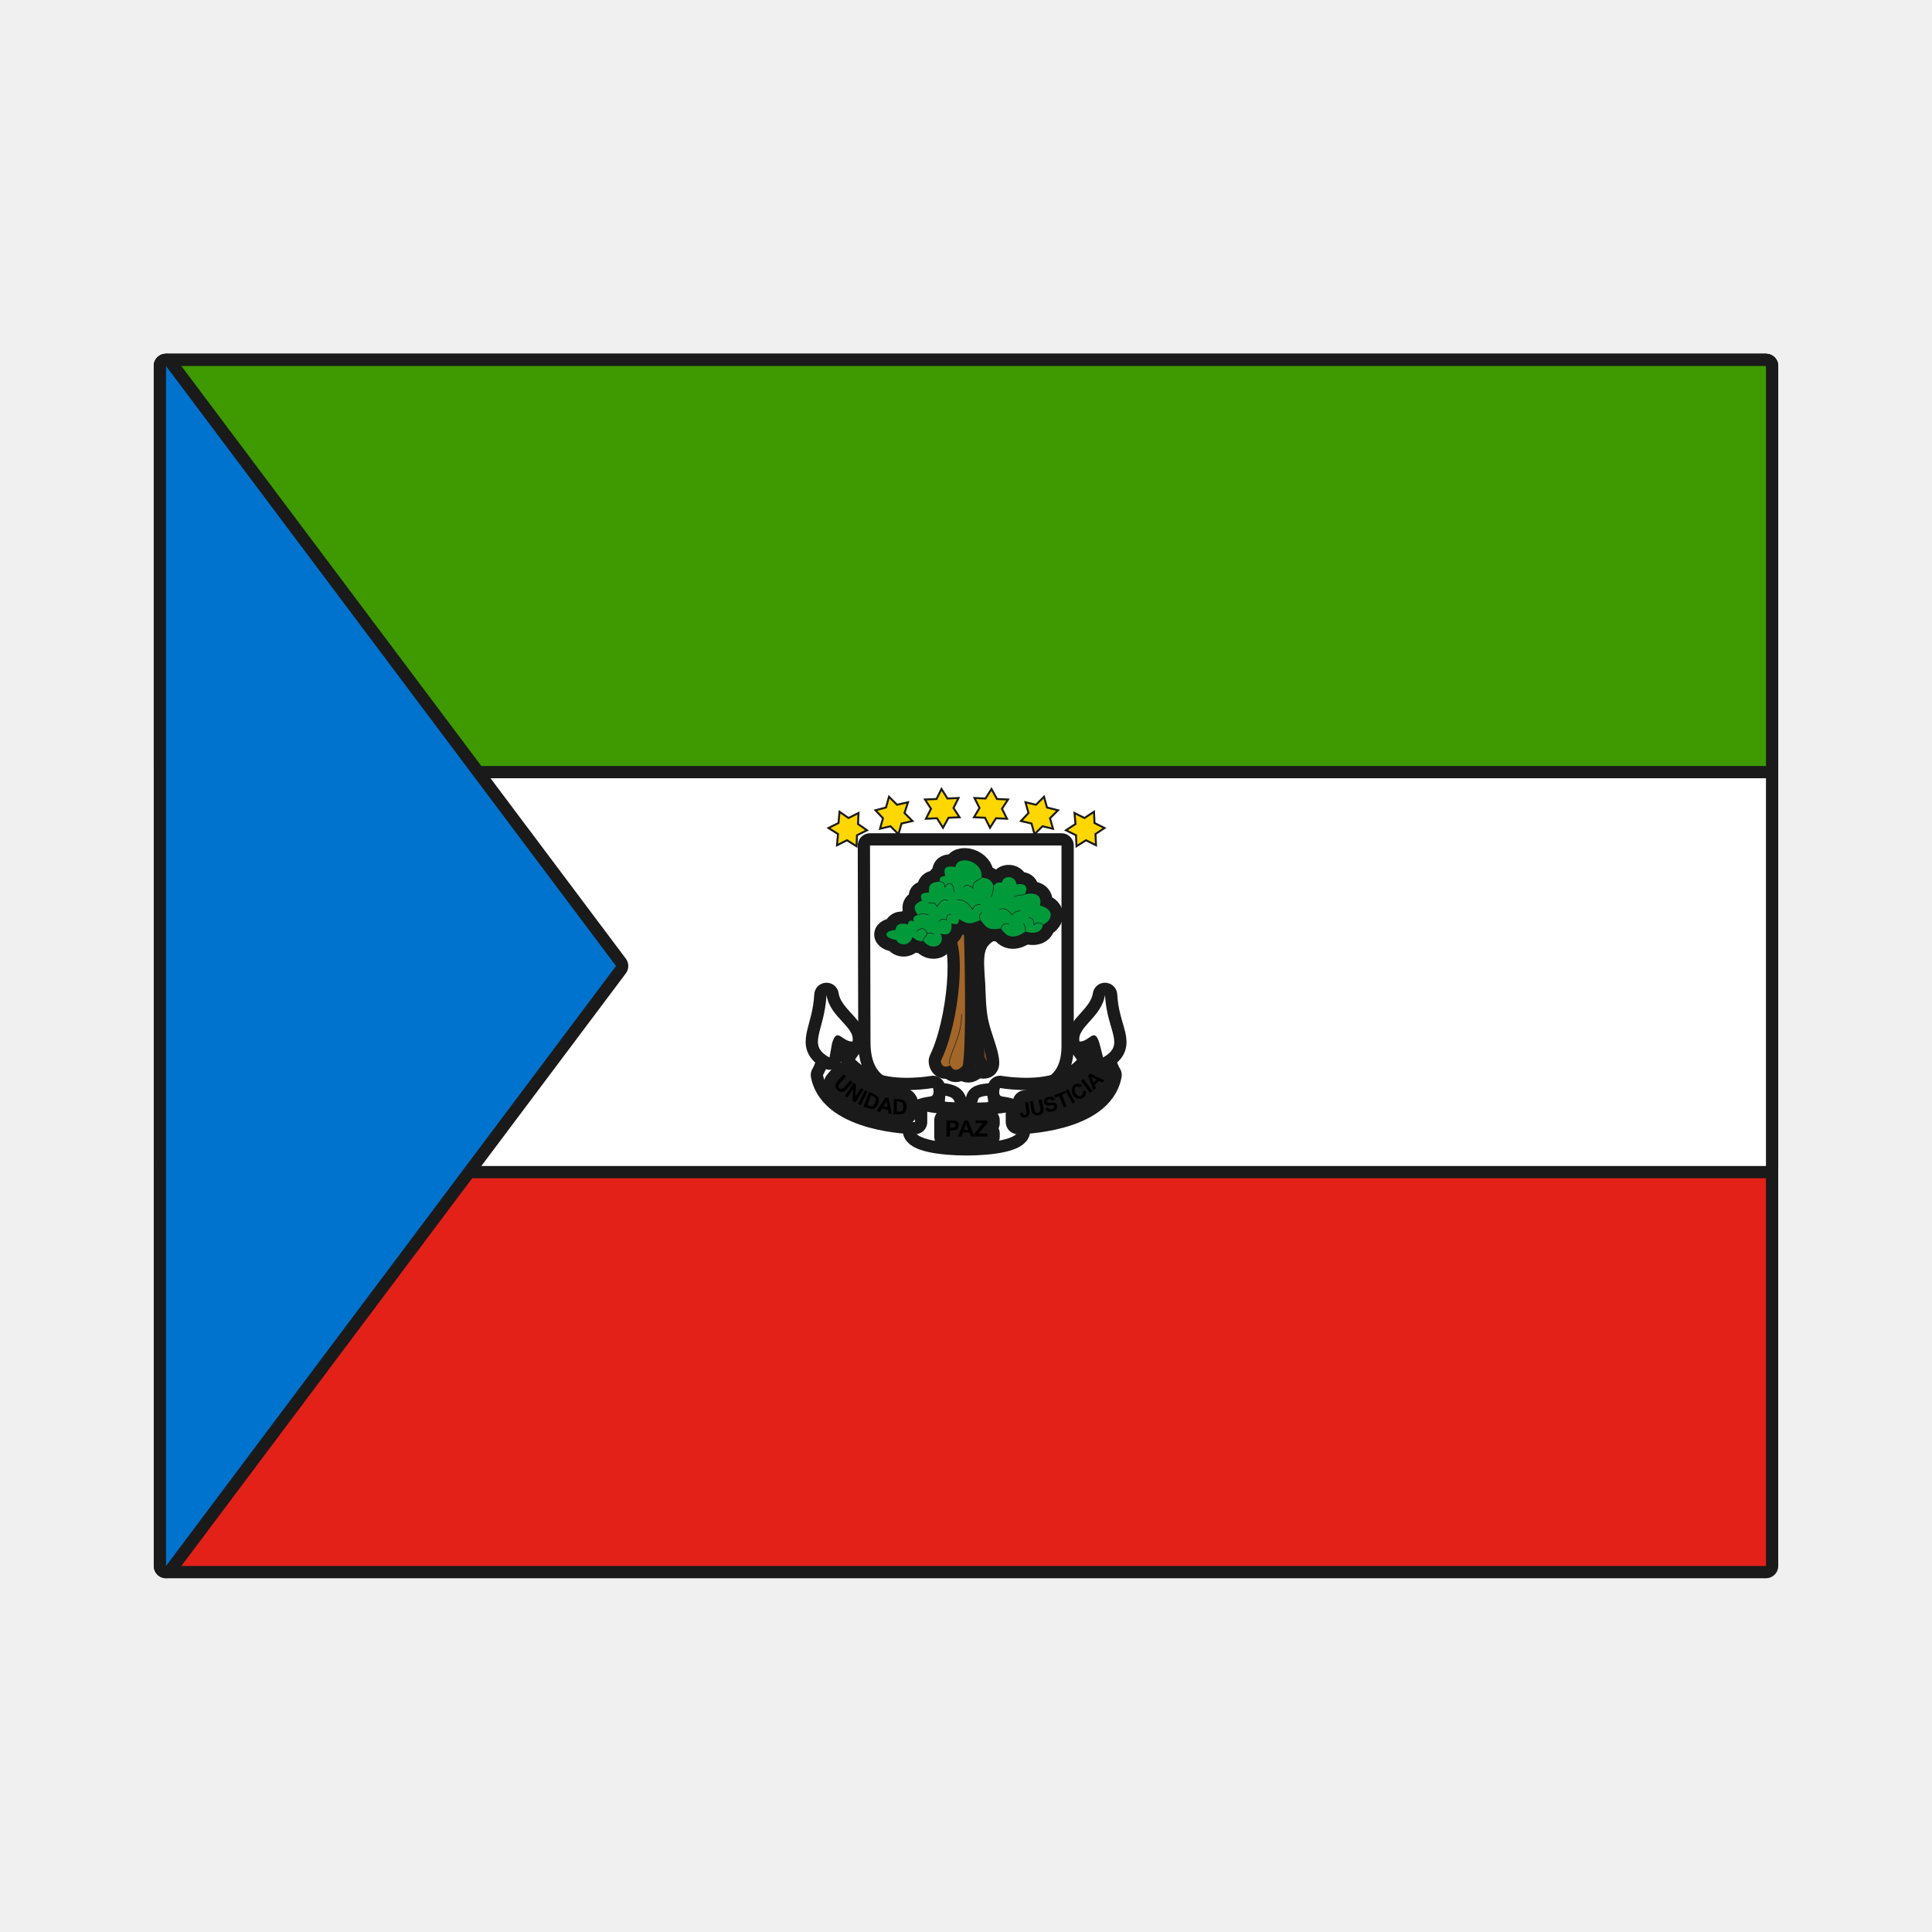
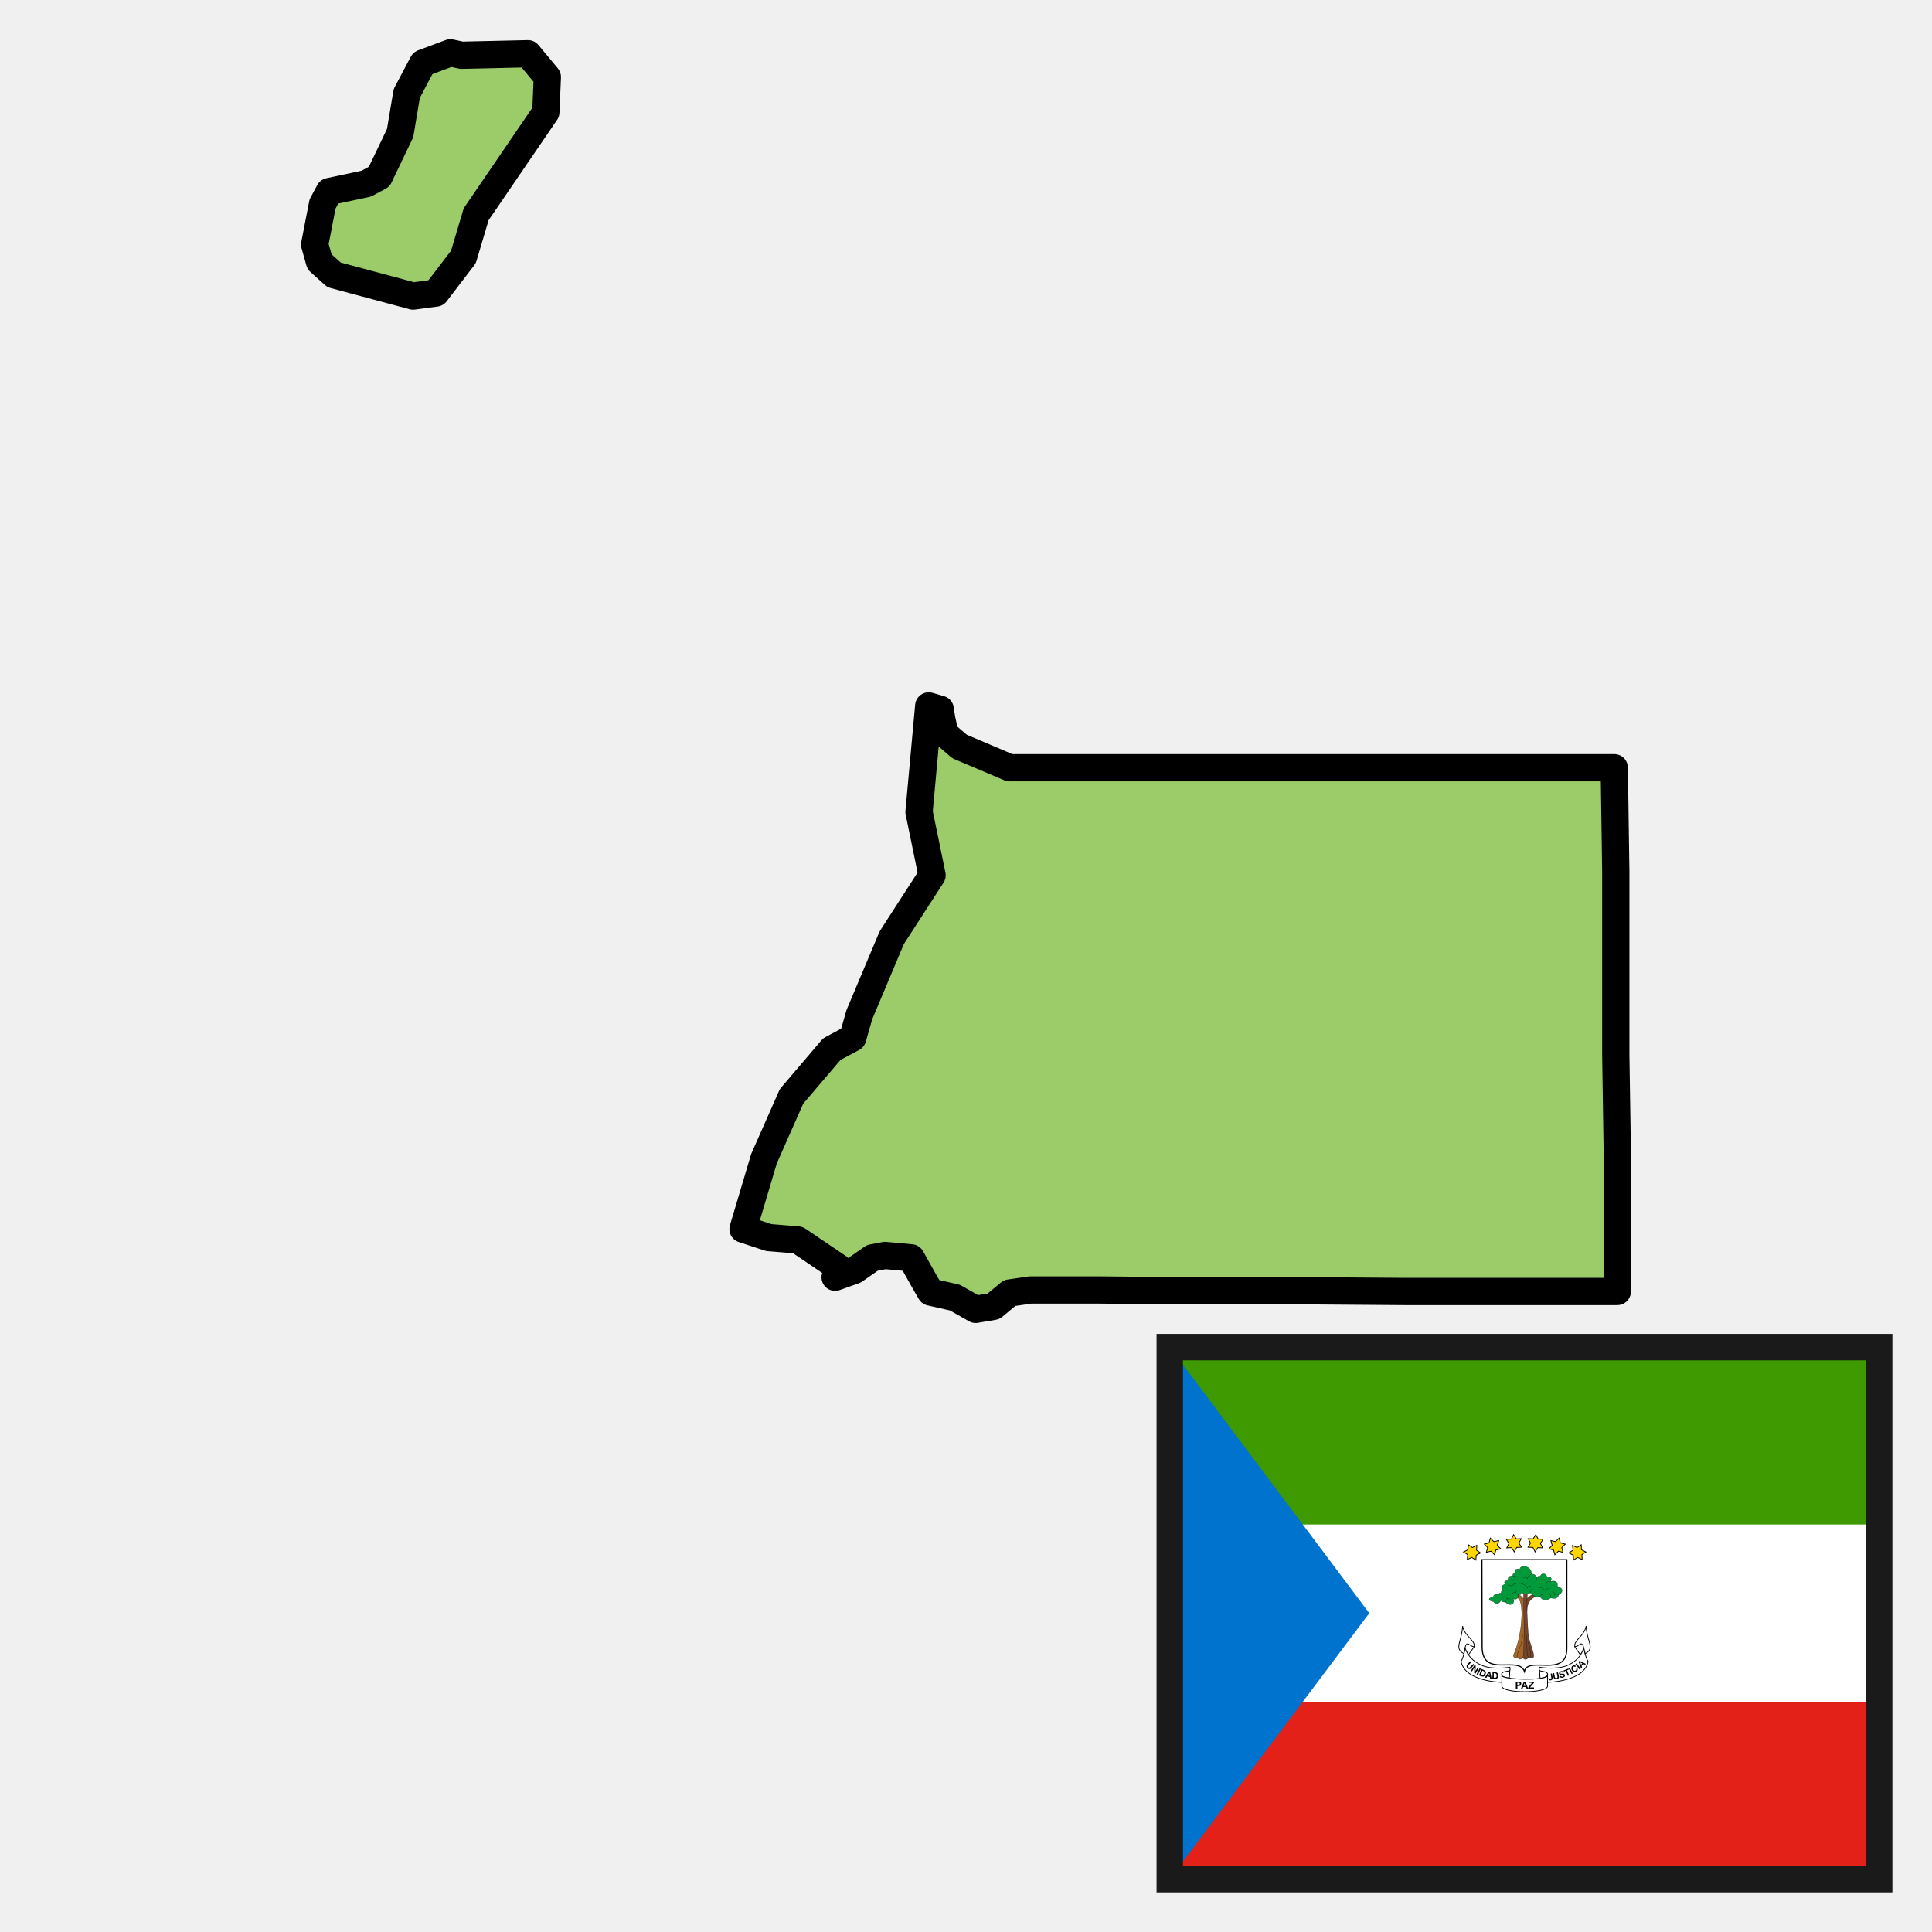
- <svg xmlns="http://www.w3.org/2000/svg" viewBox="0 0 512 512" data-copyright="© 2026 Sensory App House">
-   <g data-fit="1" transform="translate(44.00 97.00) scale(0.6625)">
-     <path fill="#e32118" d="M0 0h640v480H0z" stroke="#1a1a1a" stroke-width="9.81" stroke-linejoin="round" stroke-linecap="round" paint-order="stroke fill" />
-     <path fill="#fff" d="M0 0h640v320H0z" stroke="#1a1a1a" stroke-width="9.81" stroke-linejoin="round" stroke-linecap="round" paint-order="stroke fill" />
-     <path fill="#3e9a00" d="M0 0h640v160H0z" stroke="#1a1a1a" stroke-width="9.81" stroke-linejoin="round" stroke-linecap="round" paint-order="stroke fill" />
-     <path fill="#0073ce" d="M0 0v480l180-240z" stroke="#1a1a1a" stroke-width="9.81" stroke-linejoin="round" stroke-linecap="round" paint-order="stroke fill" />
-     <g stroke="#1a1a1a">
-       <path fill="#fff" d="M281.6 191.8h76.6V272c0 27-35.2 6.2-38.2 20.6-5.2-14.8-38.2 6.6-38.2-22.2z" stroke="#1a1a1a" stroke-width="9.81" stroke-linejoin="round" stroke-linecap="round" paint-order="stroke fill" />
-       <path fill="#73452b" stroke-width="9.81" d="M325.4 279.8s-1 1-2.8.2-2-51.4-2-51.4c4-4.4 7.2-5.8 7.2-5.8l2.4 2c-9 4.6-8.2 11.2-7.4 22.6.2 4.2.2 9.6 1.2 14.8 1.4 6.6 4.2 12.2 4.4 16.4.2 2.6-3 1.2-3 1.2z" stroke="#1a1a1a" stroke-linejoin="round" stroke-linecap="round" paint-order="stroke fill" />
-       <path fill="#73452b" stroke-width="9.81" d="M319.2 221.6h3.6c-3 29-.4 46.2-.4 54.6 0 2.8 1.6 3.8 1.4 3.8-3.6 4-5.4-.2-5.4-.2z" stroke="#1a1a1a" stroke-linejoin="round" stroke-linecap="round" paint-order="stroke fill" />
-       <path fill="#a36629" stroke-width="9.81" d="M313.6 279.8c-3.4 1.6-3.8-1.6-3.6-2 7.4-15 10.6-48 3.8-51.6l.4-3.2c2.6.8 5 4.2 5 4.2 1 37 0 52.2-.6 52.8-3.6 3.8-5-.6-5.2-1" stroke="#1a1a1a" stroke-linejoin="round" stroke-linecap="round" paint-order="stroke fill" />
-       <path fill="none" stroke-width="0.22" d="M313.4 279.2c-.6-3.2 5.2-11.4 4.8-20m5 7q2.8 7.4 2.2 13.6" />
-       <path fill="#009a3b" stroke-width="9.81" d="M331 208c1.2-1.4 1.2-1.4 3.4-1.4.4-3 5.4-3 5.8.8 4-.8 4.8 1.6 3.2 4 3.8-1 7.2 0 6.2 4.4 6.8 1.8 4.2 6.6 1.2 7.6-.4 3-3.2 4-7 2.8-4.8 3.4-7.6 2.2-9.8-1.2-5.4.8-5.8-.4-8.2-3.4-4.2 1.8-5 1.8-8.6-.4-.2 2.8-1.2 2-3 1.8q.4 5.6-4.4 4c2.4 5-3.8 7.2-6.8 3-2.8.2-3-.6-4.4-1.6-1.2 4-5.6 3.4-6.4 1.2-5.6-.8-5-3.8-.4-4 .4-3.2 3.2-2.6 5-2.2.2-2 1.4-1.6 2.4-1.2q-1-2 1.6-2.6c-2.6-3.4-1-4.6 1.6-5.8-1.4-3.2 1-3 2.8-3.2-.2-3.4.8-4 4.4-4.4-.4-1.2.2-2.2 2.2-2.2-1.2-3.4.4-4.2 4-3.6.6-5 11.2-2.6 10.4 4.2 3 .4 4 1 4.8 3.4z" stroke="#1a1a1a" stroke-linejoin="round" stroke-linecap="round" paint-order="stroke fill" />
-       <path fill="none" stroke-width="0.22" d="M309.6 206.2c.8.4 1.8 0 2 2.2 1.6-2.8 3.6-1.2 3.6 2m11-5.8c-.8 1.2-3.8 1.2-3.4 4.4-1-1.4-3-1.8-3.8-.4m12-.6c0 .8-.2 3.2-1 4.4m13.4-1c.2.2-2.8 0-4.2 1m11.6 11c-.8-.4-2.4-1.4-3.6.2 0-.8 0-3-2.2-3m-1.2 5.6c0-2-.4-2.6-.8-3.2m-5.8.4c-1.6-1.2-3.2.6-3.2 1.6m-8.4-3.4c0-.8-.6-2.4.8-3M302.8 230c.4-2 1.8-2 1.6-3-.2-1.6-2-3-4.2-.8m4.2.8q2-.5 2.8.4m-6.2-7.8c.8-.8 2.8-.6 4 0m0-4.8c1 0 2.8-.4 3.4 1.4 2.2-3.4 3.8-3 4.2-2.2m4-.4c1.6-.6 4.4 1 6 3.8.8-2.2 2-1.8 3.2-2m7.6 2c2.6-1.2 4.2 1.2 5 2.2 1.2-1.6 2.2-1.6 3.4-1.6m-32.6 4.2c.6-1 2-1.2 3-.6-.2-1.8 1-2.6 1.8-2.2" />
-       <path fill="gold" stroke-width="0.79" d="m317.4 180.5-4.4.2-2.2 4-2.4-3.8-4.4.2 2-4-2.4-3.7 4.6-.2 2-4 2.4 3.8 4.4-.2-2 4zm-18.8 1.5-4.4 1-1.2 4.3-3.2-3.2-4.2 1 1.2-4.2-3-3.2 4.2-1.1 1.2-4.3 3.2 3.2 4.4-1-1.4 4.3zm-18.2 3.7-4 2-.2 4.4-3.8-2.4-4 2 .4-4.5-3.8-2.4 4-2 .4-4.5 3.6 2.5 4-2-.2 4.4zm42.8-5.2 4.4.2 2 4 2.4-3.8 4.4.2-2-4 2.4-3.7-4.4-.2-2.2-4-2.4 3.8-4.4-.2 2 4zM342 182l4.2 1 1.2 4.3 3.2-3.2 4.2 1-1.2-4.2 3.2-3.2-4.4-1.1-1.2-4.3-3.2 3.2-4.2-1 1.2 4.3zm18 3.7 4 2 .2 4.4 3.8-2.4 4 2-.2-4.5 3.6-2.4-4-2-.2-4.5-3.8 2.5-4-2 .4 4.4z" />
-       <g fill="#fff" stroke-width="0.79">
-         <path d="m365.4 270.4 5 7.2 4.6-6.8-3.2-5.8zm-31.8 21 .4 7.2s2 0 3.8-.6c1.6-.6 3-1.8 3-1.8l-.2-3.8zm-26.8 0-.4 7s-1.8 0-3.6-.4c-1.6-.4-3-1.4-3-1.4l-2-4.8zm-32.2-21-5.2 7.2-5.6-9.2 4.2-4.4z" stroke="#1a1a1a" stroke-width="9.81" stroke-linejoin="round" stroke-linecap="round" paint-order="stroke fill" />
-         <path d="M299.6 305.8c0 6.8 41.2 6.8 41.2 0v-9.6c0 5-41.2 4-41.2 0z" stroke="#1a1a1a" stroke-width="9.81" stroke-linejoin="round" stroke-linecap="round" paint-order="stroke fill" />
-         <path d="M262.8 283.6c3.6 18.4 36.8 18.8 36.8 18.8v-6.2c-.8-2.4.6-3.2 6-4 2.2-.2 1.2-3.4 1.2-3.4s-14.4 2.6-24.6-1.4c-13.8-5.6-15.8-16.4-15.8-16.4s-1 8.4-3.6 12.6zm114.6 0c-3.4 18.4-36.6 18.8-36.6 18.8v-6.2c.6-2.4-.8-3.2-6.2-4-2.2-.2-1-3.4-1-3.4s14.4 2.6 24.6-1.4c13.6-5.6 15.2-16.4 15.2-16.4s1.4 8.4 4 12.6z" stroke="#1a1a1a" stroke-width="9.81" stroke-linejoin="round" stroke-linecap="round" paint-order="stroke fill" />
-         <path d="M265.4 276.6c-9.2-5-2-10.2-1.2-25 1.4 9 11.6 12.8 10.4 18.6-4.2.2-6.2-6.2-8.2.8zm109.4 0c9.2-5.2 1.6-10.2.8-25-1.4 9-11.4 12.8-10.2 18.6 4 .2 6-6.2 8 .8l1.4 5.4z" stroke="#1a1a1a" stroke-width="9.81" stroke-linejoin="round" stroke-linecap="round" paint-order="stroke fill" />
+ <svg xmlns="http://www.w3.org/2000/svg" viewBox="0 0 512 512">
+   <g transform="translate(50.48 -25.02) scale(0.8028)">
+     <path d="M 470.0 284.6 L 470.5 318.8 L 470.5 347.9 L 470.5 379.3 L 471.0 411.9 L 471.0 439.7 L 471.0 457.5 L 440.6 457.5 L 400.6 457.5 L 360.1 457.2 L 320.0 457.2 L 299.8 457.0 L 277.3 457.0 L 270.4 458.0 L 265.1 462.4 L 259.2 463.4 L 252.3 459.5 L 244.3 457.7 L 242.1 453.9 L 237.9 446.4 L 229.3 445.6 L 225.1 446.4 L 219.2 450.5 L 212.8 452.8 L 213.8 449.5 L 200.5 440.5 L 190.9 439.7 L 182.4 436.9 L 189.3 413.7 L 198.4 393.1 L 211.7 377.5 L 218.6 373.8 L 220.8 366.1 L 231.5 340.7 L 244.8 320.1 L 240.5 299.2 L 243.7 264.2 L 247.5 265.3 L 248.0 268.6 L 249.1 273.5 L 253.9 277.6 L 270.4 284.6 L 319.0 284.6 L 347.8 284.6 L 390.5 284.6 L 435.8 284.6 L 470.0 284.6 Z M 85.8 48.6 L 89.5 49.4 L 111.4 48.9 L 117.8 56.6 L 117.3 68.2 L 94.3 101.9 L 90.1 116.0 L 81.0 127.9 L 73.5 128.9 L 47.4 121.9 L 42.6 117.6 L 41.0 111.9 L 43.6 98.5 L 45.8 94.4 L 58.0 91.8 L 62.3 89.5 L 69.2 75.1 L 71.4 62.0 L 76.7 52.0 L 85.8 48.6 Z" fill="#9ccb6a" stroke="#000000" stroke-width="9" stroke-linejoin="round" fill-rule="evenodd" />
+   </g>
+   <rect x="310" y="357" width="188" height="141" fill="#ffffff" />
+   <g transform="translate(310 357) scale(0.29375)">
+     <path fill="#e32118" d="M0 0h640v480H0z" />
+     <path fill="#fff" d="M0 0h640v320H0z" />
+     <path fill="#3e9a00" d="M0 0h640v160H0z" />
+     <path fill="#0073ce" d="M0 0v480l180-240z" />
+     <g stroke="#000">
+       <path fill="#fff" d="M281.6 191.8h76.6V272c0 27-35.2 6.2-38.2 20.6-5.2-14.8-38.2 6.6-38.2-22.2z" />
+       <path fill="#73452b" stroke-width=".2" d="M325.4 279.8s-1 1-2.8.2-2-51.4-2-51.4c4-4.4 7.2-5.8 7.2-5.8l2.4 2c-9 4.6-8.2 11.2-7.4 22.6.2 4.2.2 9.6 1.2 14.8 1.4 6.6 4.2 12.2 4.4 16.4.2 2.6-3 1.2-3 1.2z" />
+       <path fill="#73452b" stroke-width=".2" d="M319.2 221.6h3.6c-3 29-.4 46.2-.4 54.6 0 2.8 1.6 3.8 1.4 3.8-3.6 4-5.4-.2-5.4-.2z" />
+       <path fill="#a36629" stroke-width=".2" d="M313.6 279.8c-3.4 1.6-3.8-1.6-3.6-2 7.4-15 10.6-48 3.8-51.6l.4-3.2c2.6.8 5 4.2 5 4.2 1 37 0 52.2-.6 52.8-3.6 3.8-5-.6-5.2-1" />
+       <path fill="none" stroke-width=".2" d="M313.4 279.2c-.6-3.2 5.2-11.4 4.8-20m5 7q2.8 7.4 2.2 13.6" />
+       <path fill="#009a3b" stroke-width=".2" d="M331 208c1.2-1.4 1.2-1.4 3.4-1.4.4-3 5.4-3 5.8.8 4-.8 4.8 1.6 3.2 4 3.8-1 7.2 0 6.2 4.4 6.8 1.8 4.2 6.6 1.2 7.6-.4 3-3.2 4-7 2.8-4.8 3.4-7.6 2.2-9.8-1.2-5.4.8-5.8-.4-8.2-3.4-4.2 1.8-5 1.8-8.6-.4-.2 2.8-1.2 2-3 1.8q.4 5.6-4.4 4c2.4 5-3.8 7.2-6.8 3-2.8.2-3-.6-4.4-1.6-1.2 4-5.6 3.4-6.4 1.2-5.6-.8-5-3.8-.4-4 .4-3.2 3.2-2.6 5-2.2.2-2 1.4-1.6 2.4-1.2q-1-2 1.6-2.6c-2.6-3.4-1-4.6 1.6-5.8-1.4-3.2 1-3 2.8-3.2-.2-3.4.8-4 4.4-4.4-.4-1.2.2-2.2 2.2-2.2-1.2-3.4.4-4.2 4-3.6.6-5 11.2-2.6 10.4 4.2 3 .4 4 1 4.8 3.4z" />
+       <path fill="none" stroke-width=".2" d="M309.6 206.2c.8.4 1.8 0 2 2.2 1.6-2.8 3.6-1.2 3.6 2m11-5.8c-.8 1.2-3.8 1.2-3.4 4.4-1-1.4-3-1.8-3.8-.4m12-.6c0 .8-.2 3.2-1 4.4m13.4-1c.2.2-2.8 0-4.2 1m11.6 11c-.8-.4-2.4-1.4-3.6.2 0-.8 0-3-2.2-3m-1.2 5.6c0-2-.4-2.6-.8-3.2m-5.8.4c-1.6-1.2-3.2.6-3.2 1.6m-8.4-3.4c0-.8-.6-2.4.8-3M302.8 230c.4-2 1.8-2 1.6-3-.2-1.6-2-3-4.2-.8m4.2.8q2-.5 2.8.4m-6.2-7.8c.8-.8 2.8-.6 4 0m0-4.8c1 0 2.8-.4 3.4 1.4 2.2-3.4 3.8-3 4.2-2.2m4-.4c1.6-.6 4.4 1 6 3.8.8-2.2 2-1.8 3.2-2m7.6 2c2.6-1.2 4.2 1.2 5 2.2 1.2-1.6 2.2-1.6 3.4-1.6m-32.6 4.2c.6-1 2-1.2 3-.6-.2-1.8 1-2.6 1.8-2.2" />
+       <path fill="gold" stroke-width=".7" d="m317.4 180.5-4.4.2-2.2 4-2.4-3.8-4.4.2 2-4-2.4-3.7 4.6-.2 2-4 2.4 3.8 4.4-.2-2 4zm-18.8 1.5-4.4 1-1.2 4.3-3.2-3.2-4.2 1 1.2-4.2-3-3.2 4.2-1.1 1.2-4.3 3.2 3.2 4.4-1-1.4 4.3zm-18.2 3.7-4 2-.2 4.4-3.8-2.4-4 2 .4-4.5-3.8-2.4 4-2 .4-4.5 3.6 2.5 4-2-.2 4.4zm42.8-5.2 4.4.2 2 4 2.4-3.8 4.4.2-2-4 2.4-3.7-4.4-.2-2.2-4-2.4 3.8-4.4-.2 2 4zM342 182l4.2 1 1.2 4.3 3.2-3.2 4.2 1-1.2-4.2 3.2-3.2-4.4-1.1-1.2-4.3-3.2 3.2-4.2-1 1.2 4.3zm18 3.7 4 2 .2 4.4 3.8-2.4 4 2-.2-4.5 3.6-2.4-4-2-.2-4.5-3.8 2.5-4-2 .4 4.4z" />
+       <g fill="#fff" stroke-width=".7">
+         <path d="m365.4 270.4 5 7.2 4.6-6.8-3.2-5.8zm-31.8 21 .4 7.2s2 0 3.8-.6c1.6-.6 3-1.8 3-1.8l-.2-3.8zm-26.8 0-.4 7s-1.8 0-3.6-.4c-1.6-.4-3-1.4-3-1.4l-2-4.8zm-32.2-21-5.2 7.2-5.6-9.2 4.2-4.4z" />
+         <path d="M299.6 305.8c0 6.8 41.2 6.8 41.2 0v-9.6c0 5-41.2 4-41.2 0z" />
+         <path d="M262.8 283.6c3.6 18.4 36.8 18.8 36.8 18.8v-6.2c-.8-2.4.6-3.2 6-4 2.2-.2 1.2-3.4 1.2-3.4s-14.4 2.6-24.6-1.4c-13.8-5.6-15.8-16.4-15.8-16.4s-1 8.4-3.6 12.6zm114.6 0c-3.4 18.4-36.6 18.8-36.6 18.8v-6.2c.6-2.4-.8-3.2-6.2-4-2.2-.2-1-3.4-1-3.4s14.4 2.6 24.6-1.4c13.6-5.6 15.2-16.4 15.2-16.4s1.4 8.4 4 12.6z" />
+         <path d="M265.4 276.6c-9.2-5-2-10.2-1.2-25 1.4 9 11.6 12.8 10.4 18.6-4.2.2-6.2-6.2-8.2.8zm109.4 0c9.2-5.2 1.6-10.2.8-25-1.4 9-11.4 12.8-10.2 18.6 4 .2 6-6.2 8 .8l1.4 5.4z" />
      </g>
-       <path stroke="#1a1a1a" d="m271 283.4 1 .8-2.2 2.4q-1.4 1.4-.5 2.2 1 1 2-.4l2.5-2.6.8.8-2.4 2.8c-1.3 1.5-2.5 1.2-3.6.2-.8-.8-1.4-2 0-3.5zm4 3.4 1 .6-.2 4.8 2.2-3.4 1 .6-3.2 5.2-1.2-.6.2-4.8-2.2 3.4-1-.6zm1.8 8.4 2.8-5.6 1 .6-2.6 5.4zm4.4-4.8-2.2 5.8 2.2.8q2.8.9 3.6-1.9 1.2-2.6-1.6-3.9zm.8 1.4c2 .7 2.2 1.5 1.6 3-.6 1.3-1 1.8-3 .8zm5.8.8-3.6 5.4 1.4.4.8-1.4 2.4.6.2 1.4 1.4.2-1.4-6.4zm.4 1.4.4 2.4-1.6-.2zm3-.9-.2 6.2h2.3c2.2.1 2.8-1 2.9-3 0-1.8-.7-3-2.9-3zm1.2 1c2.2.1 2.5.8 2.5 2.3-.1 1.5-.4 2.1-2.6 1.8v-4zm19.8 7.7v6.4h1.4v-2.4s1.2 0 2.2-.2q1.2-.2 1.3-2 0-1.8-1.9-1.8zm1.4 1h1.4c1.1 0 1 1.8 0 1.8h-1.4zm5.8-1-2.6 6.4h1.4l.6-1.6h2.6l.6 1.6h1.4l-2.6-6.4zm.6 1.4 1 2.4h-1.8zm3.4 3.8 3.4-4.2h-3v-1h4.8v1L325 307h3.6v1.2h-5.2zm20.2-12.4 1.2-.2.6 3.6q.2 2-1.3 2.5c-1 .4-2.4 0-2.5-1.7l1-.2q.4 1.3 1 1 .8-.4.6-1.4zm2-.4 1.1-.2.6 3q.2 1.9 1.5 1.7t.9-2l-.7-3.1 1.2-.2.8 3.3c.4 2-.6 2.7-2 3-1.1.2-2.4 0-2.8-2zm6.2 2.8 1-.4c.5.9 1.2.8 1.8.6q1.2-.8.5-1.4c-.6-.3-2 .2-2.7 0q-1.4-.6-1.2-1.7.2-1.4 1.7-1.7 1.6-.6 2.7 1l-1.2.4q-.7-.9-1.4-.4c-.4.2-1 .5-.6 1 .2.5 1.7.2 2.5.2s1.4.6 1.5 1.3q.4 1.6-1.5 2.2c-1.5.6-2.9 0-3.1-1.1m5.4-5-1.6.8-.4-1 4.4-1.8.4.8-1.6.8 1.8 4.4-1 .6zm2.6-2.2 1-.6 2.8 5.2-1 .6zm6.8.4 1.2-.4a2.4 2.4 0 0 1-2.4 3.3c-3 0-3.4-3.4-2.9-4.5.8-1.9 3-1.8 4-.8l-1 .8c-.6-.8-2-.3-2 .4a3 3 0 0 0 1.4 3c1 .4 2.4-.8 1.7-1.8m-.6-4.2 1-.8 3.6 4.8-1 .8zm3.8-3-1 .8 2.2 6 1-1-.6-1.2 1.8-1.6 1.2.6 1-.8zm.4 1.4 2 1-1.2 1.2z" stroke-width="9.81" stroke-linejoin="round" stroke-linecap="round" paint-order="stroke fill" />
+       <path stroke="none" d="m271 283.4 1 .8-2.2 2.4q-1.4 1.4-.5 2.2 1 1 2-.4l2.5-2.6.8.8-2.4 2.8c-1.3 1.5-2.5 1.2-3.6.2-.8-.8-1.4-2 0-3.5zm4 3.4 1 .6-.2 4.8 2.2-3.4 1 .6-3.2 5.2-1.2-.6.2-4.8-2.2 3.4-1-.6zm1.8 8.4 2.8-5.6 1 .6-2.6 5.4zm4.4-4.8-2.2 5.8 2.2.8q2.8.9 3.6-1.9 1.2-2.6-1.6-3.9zm.8 1.4c2 .7 2.2 1.5 1.6 3-.6 1.3-1 1.8-3 .8zm5.8.8-3.6 5.4 1.4.4.8-1.4 2.4.6.2 1.4 1.4.2-1.4-6.4zm.4 1.4.4 2.4-1.6-.2zm3-.9-.2 6.2h2.3c2.2.1 2.8-1 2.9-3 0-1.8-.7-3-2.9-3zm1.2 1c2.2.1 2.5.8 2.5 2.3-.1 1.5-.4 2.1-2.6 1.8v-4zm19.8 7.7v6.4h1.4v-2.4s1.2 0 2.2-.2q1.2-.2 1.3-2 0-1.8-1.9-1.8zm1.4 1h1.4c1.1 0 1 1.8 0 1.8h-1.4zm5.8-1-2.6 6.4h1.4l.6-1.6h2.6l.6 1.6h1.4l-2.6-6.4zm.6 1.4 1 2.4h-1.8zm3.4 3.8 3.4-4.2h-3v-1h4.8v1L325 307h3.6v1.2h-5.2zm20.2-12.4 1.2-.2.6 3.6q.2 2-1.3 2.5c-1 .4-2.4 0-2.5-1.7l1-.2q.4 1.3 1 1 .8-.4.6-1.4zm2-.4 1.1-.2.6 3q.2 1.9 1.5 1.7t.9-2l-.7-3.1 1.2-.2.8 3.3c.4 2-.6 2.7-2 3-1.1.2-2.4 0-2.8-2zm6.2 2.8 1-.4c.5.9 1.2.8 1.8.6q1.2-.8.5-1.4c-.6-.3-2 .2-2.7 0q-1.4-.6-1.2-1.7.2-1.4 1.7-1.7 1.6-.6 2.7 1l-1.2.4q-.7-.9-1.4-.4c-.4.2-1 .5-.6 1 .2.5 1.7.2 2.5.2s1.4.6 1.5 1.3q.4 1.6-1.5 2.2c-1.5.6-2.9 0-3.1-1.1m5.4-5-1.6.8-.4-1 4.4-1.8.4.8-1.6.8 1.8 4.4-1 .6zm2.6-2.2 1-.6 2.8 5.2-1 .6zm6.8.4 1.2-.4a2.4 2.4 0 0 1-2.4 3.3c-3 0-3.4-3.4-2.9-4.5.8-1.9 3-1.8 4-.8l-1 .8c-.6-.8-2-.3-2 .4a3 3 0 0 0 1.4 3c1 .4 2.4-.8 1.7-1.8m-.6-4.2 1-.8 3.6 4.8-1 .8zm3.8-3-1 .8 2.2 6 1-1-.6-1.2 1.8-1.6 1.2.6 1-.8zm.4 1.4 2 1-1.2 1.2z" />
    </g>
+     <rect x="1" y="1" width="638" height="478" fill="none" stroke="#000000" stroke-width="2" />
  </g>
+   <rect x="310" y="357" width="188" height="141" fill="none" stroke="#1a1a1a" stroke-width="7" />
</svg>
